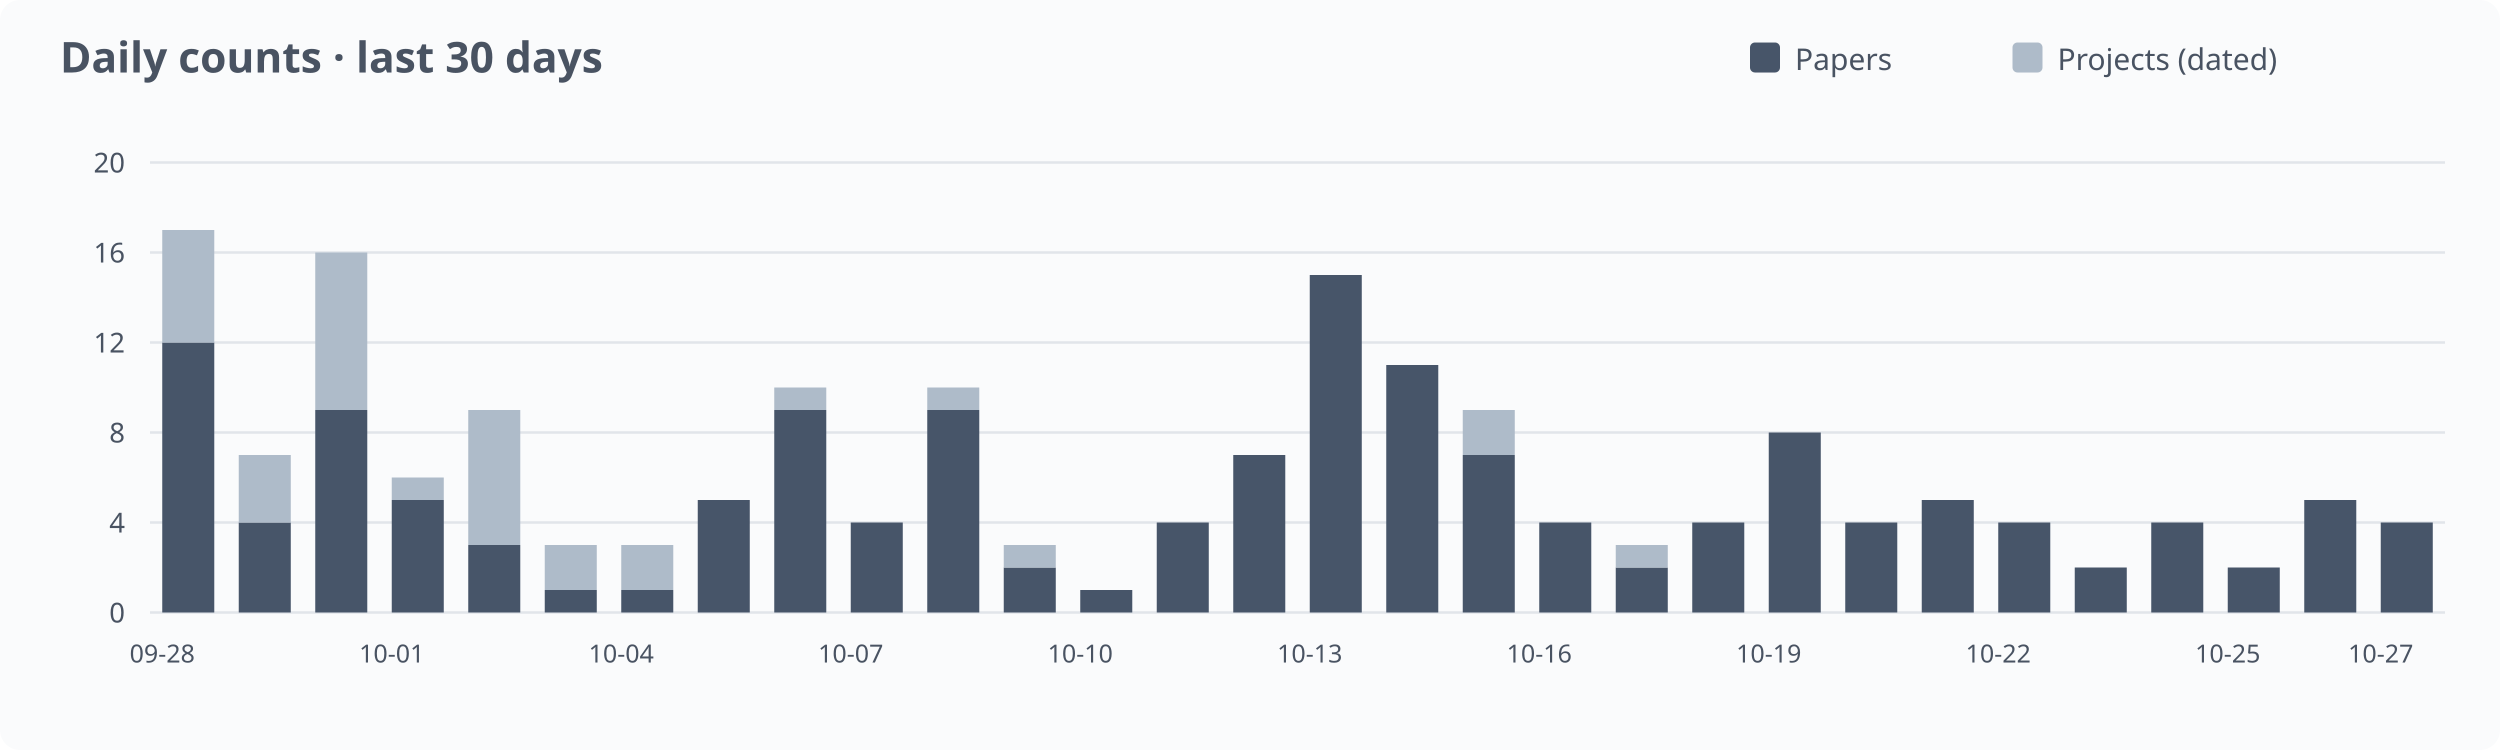
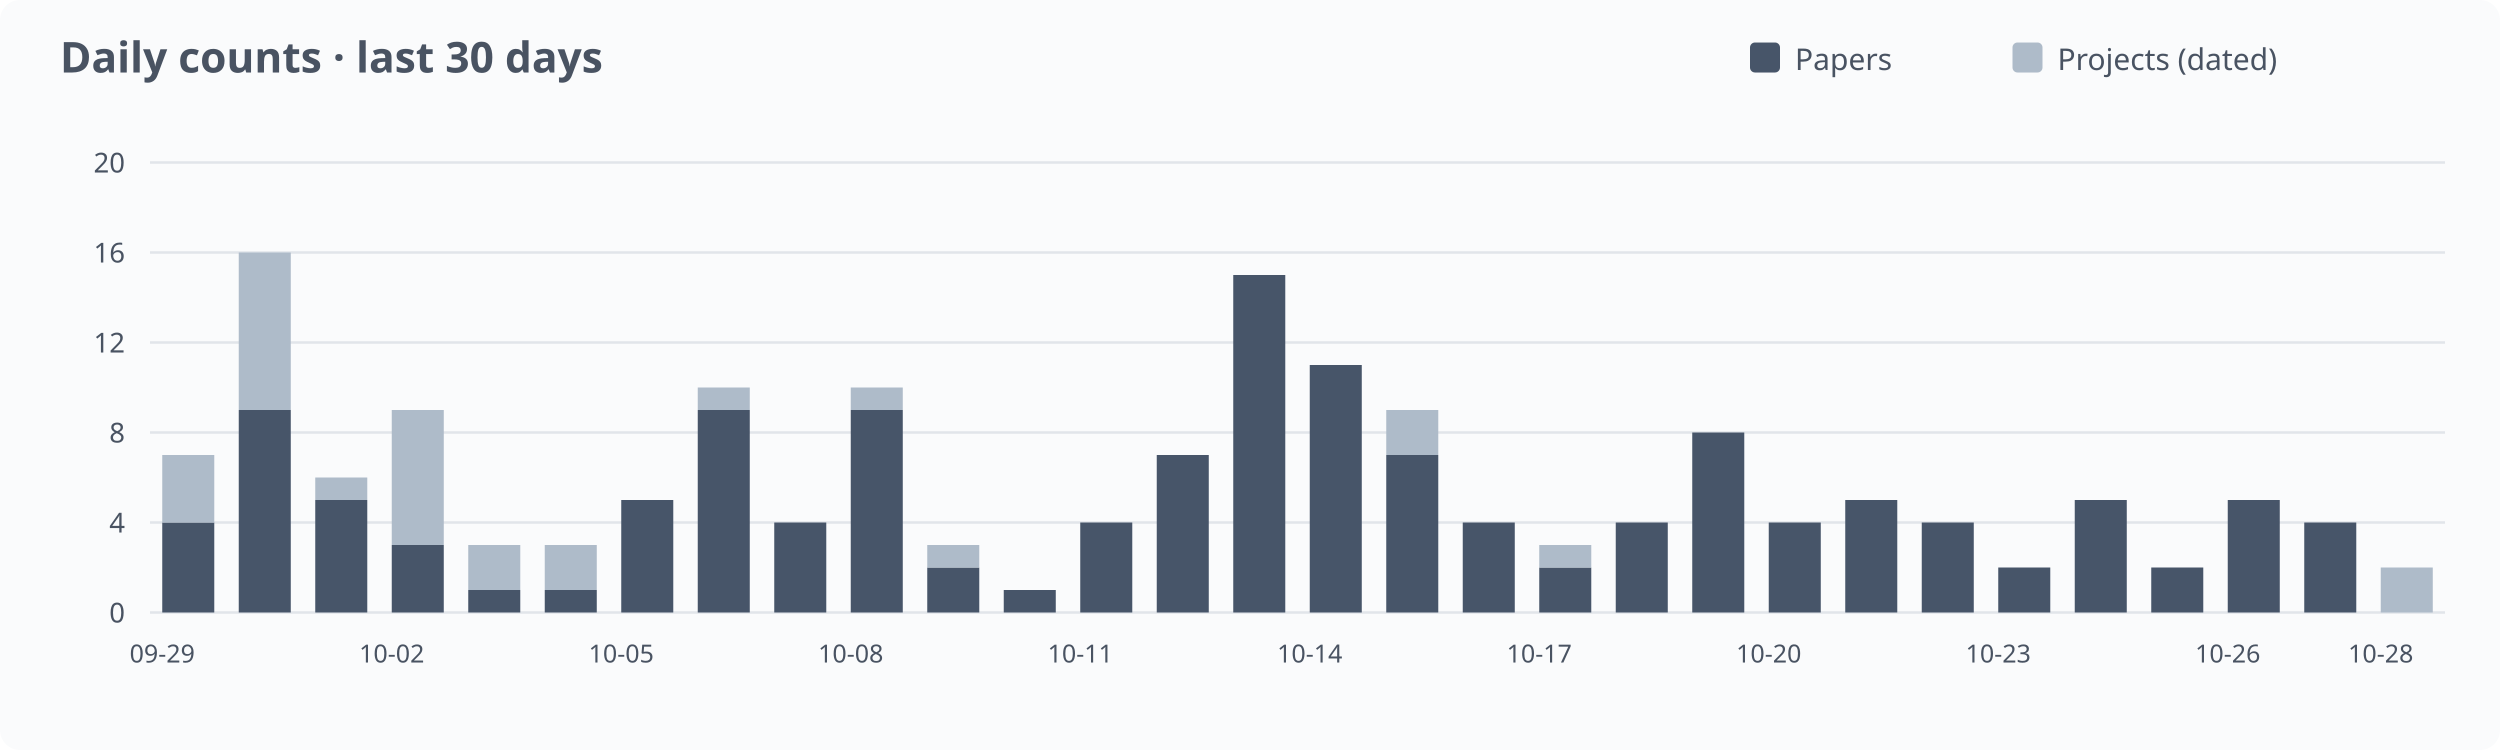
<svg xmlns="http://www.w3.org/2000/svg" width="1000" height="300" viewBox="0 0 1000 300" role="img" aria-labelledby="title desc">
  <rect width="100%" height="100%" rx="8" fill="#fafbfc" />
  <g font-family="system-ui,sans-serif" fill="#495362">
    <text x="24" y="29" font-size="17" font-weight="600">Daily counts · last 30 days</text>
    <rect x="700" y="17" width="12" height="12" rx="2" fill="#475569" />
    <text x="718" y="28" font-size="12">Papers</text>
    <rect x="805" y="17" width="12" height="12" rx="2" fill="#aebbc9" />
    <text x="823" y="28" font-size="12">Projects (dated)</text>
    <path d="M60 245.0H978" stroke="#e1e5ea" />
    <text x="50" y="249.0" text-anchor="end" font-size="11">0</text>
    <path d="M60 209.0H978" stroke="#e1e5ea" />
    <text x="50" y="213.0" text-anchor="end" font-size="11">4</text>
    <path d="M60 173.0H978" stroke="#e1e5ea" />
    <text x="50" y="177.0" text-anchor="end" font-size="11">8</text>
    <path d="M60 137.0H978" stroke="#e1e5ea" />
    <text x="50" y="141.0" text-anchor="end" font-size="11">12</text>
    <path d="M60 101.0H978" stroke="#e1e5ea" />
    <text x="50" y="105.0" text-anchor="end" font-size="11">16</text>
    <path d="M60 65.0H978" stroke="#e1e5ea" />
    <text x="50" y="69.0" text-anchor="end" font-size="11">20</text>
-     <rect x="64.90" y="137.00" width="20.81" height="108.00" fill="#475569" />
-     <rect x="64.90" y="92.00" width="20.81" height="45.00" fill="#aebbc9" />
-     <text x="64.90" y="265" text-anchor="middle" font-size="10">09-28</text>
-     <rect x="95.50" y="209.00" width="20.81" height="36.00" fill="#475569" />
-     <rect x="95.50" y="182.00" width="20.81" height="27.00" fill="#aebbc9" />
-     <rect x="126.10" y="164.00" width="20.81" height="81.00" fill="#475569" />
-     <rect x="126.10" y="101.00" width="20.81" height="63.00" fill="#aebbc9" />
-     <rect x="156.70" y="200.00" width="20.81" height="45.00" fill="#475569" />
-     <rect x="156.70" y="191.00" width="20.81" height="9.00" fill="#aebbc9" />
-     <text x="156.70" y="265" text-anchor="middle" font-size="10">10-01</text>
-     <rect x="187.30" y="218.00" width="20.81" height="27.00" fill="#475569" />
-     <rect x="187.30" y="164.00" width="20.81" height="54.00" fill="#aebbc9" />
+     <rect x="64.90" y="209.00" width="20.81" height="36.00" fill="#475569" />
+     <rect x="64.90" y="182.00" width="20.81" height="27.00" fill="#aebbc9" />
+     <text x="64.90" y="265" text-anchor="middle" font-size="10">09-29</text>
+     <rect x="95.50" y="164.00" width="20.81" height="81.00" fill="#475569" />
+     <rect x="95.50" y="101.00" width="20.81" height="63.00" fill="#aebbc9" />
+     <rect x="126.10" y="200.00" width="20.81" height="45.00" fill="#475569" />
+     <rect x="126.10" y="191.00" width="20.81" height="9.00" fill="#aebbc9" />
+     <rect x="156.70" y="218.00" width="20.81" height="27.00" fill="#475569" />
+     <rect x="156.70" y="164.00" width="20.81" height="54.00" fill="#aebbc9" />
+     <text x="156.70" y="265" text-anchor="middle" font-size="10">10-02</text>
+     <rect x="187.30" y="236.00" width="20.81" height="9.00" fill="#475569" />
+     <rect x="187.30" y="218.00" width="20.81" height="18.00" fill="#aebbc9" />
    <rect x="217.90" y="236.00" width="20.81" height="9.00" fill="#475569" />
    <rect x="217.90" y="218.00" width="20.81" height="18.00" fill="#aebbc9" />
-     <rect x="248.50" y="236.00" width="20.81" height="9.00" fill="#475569" />
-     <rect x="248.50" y="218.00" width="20.81" height="18.00" fill="#aebbc9" />
-     <text x="248.50" y="265" text-anchor="middle" font-size="10">10-04</text>
-     <rect x="279.10" y="200.00" width="20.81" height="45.00" fill="#475569" />
-     <rect x="279.10" y="200.00" width="20.81" height="0.00" fill="#aebbc9" />
-     <rect x="309.70" y="164.00" width="20.81" height="81.00" fill="#475569" />
-     <rect x="309.70" y="155.00" width="20.81" height="9.00" fill="#aebbc9" />
-     <rect x="340.30" y="209.00" width="20.81" height="36.00" fill="#475569" />
-     <rect x="340.30" y="209.00" width="20.81" height="0.00" fill="#aebbc9" />
-     <text x="340.30" y="265" text-anchor="middle" font-size="10">10-07</text>
-     <rect x="370.90" y="164.00" width="20.81" height="81.00" fill="#475569" />
-     <rect x="370.90" y="155.00" width="20.81" height="9.00" fill="#aebbc9" />
-     <rect x="401.50" y="227.00" width="20.81" height="18.00" fill="#475569" />
-     <rect x="401.50" y="218.00" width="20.81" height="9.00" fill="#aebbc9" />
-     <rect x="432.10" y="236.00" width="20.81" height="9.00" fill="#475569" />
-     <rect x="432.10" y="236.00" width="20.81" height="0.00" fill="#aebbc9" />
-     <text x="432.10" y="265" text-anchor="middle" font-size="10">10-10</text>
-     <rect x="462.70" y="209.00" width="20.81" height="36.00" fill="#475569" />
-     <rect x="462.70" y="209.00" width="20.81" height="0.00" fill="#aebbc9" />
-     <rect x="493.30" y="182.00" width="20.81" height="63.00" fill="#475569" />
-     <rect x="493.30" y="182.00" width="20.81" height="0.00" fill="#aebbc9" />
-     <rect x="523.90" y="110.00" width="20.81" height="135.00" fill="#475569" />
-     <rect x="523.90" y="110.00" width="20.81" height="0.00" fill="#aebbc9" />
-     <text x="523.90" y="265" text-anchor="middle" font-size="10">10-13</text>
-     <rect x="554.50" y="146.00" width="20.81" height="99.00" fill="#475569" />
-     <rect x="554.50" y="146.00" width="20.81" height="0.00" fill="#aebbc9" />
-     <rect x="585.10" y="182.00" width="20.81" height="63.00" fill="#475569" />
-     <rect x="585.10" y="164.00" width="20.81" height="18.00" fill="#aebbc9" />
-     <rect x="615.70" y="209.00" width="20.81" height="36.00" fill="#475569" />
-     <rect x="615.70" y="209.00" width="20.81" height="0.00" fill="#aebbc9" />
-     <text x="615.70" y="265" text-anchor="middle" font-size="10">10-16</text>
-     <rect x="646.30" y="227.00" width="20.81" height="18.00" fill="#475569" />
-     <rect x="646.30" y="218.00" width="20.81" height="9.00" fill="#aebbc9" />
-     <rect x="676.90" y="209.00" width="20.81" height="36.00" fill="#475569" />
-     <rect x="676.90" y="209.00" width="20.81" height="0.00" fill="#aebbc9" />
-     <rect x="707.50" y="173.00" width="20.81" height="72.00" fill="#475569" />
-     <rect x="707.50" y="173.00" width="20.81" height="0.00" fill="#aebbc9" />
-     <text x="707.50" y="265" text-anchor="middle" font-size="10">10-19</text>
-     <rect x="738.10" y="209.00" width="20.81" height="36.00" fill="#475569" />
-     <rect x="738.10" y="209.00" width="20.81" height="0.00" fill="#aebbc9" />
-     <rect x="768.70" y="200.00" width="20.81" height="45.00" fill="#475569" />
-     <rect x="768.70" y="200.00" width="20.81" height="0.00" fill="#aebbc9" />
-     <rect x="799.30" y="209.00" width="20.81" height="36.00" fill="#475569" />
-     <rect x="799.30" y="209.00" width="20.81" height="0.00" fill="#aebbc9" />
-     <text x="799.30" y="265" text-anchor="middle" font-size="10">10-22</text>
-     <rect x="829.90" y="227.00" width="20.81" height="18.00" fill="#475569" />
-     <rect x="829.90" y="227.00" width="20.81" height="0.00" fill="#aebbc9" />
-     <rect x="860.50" y="209.00" width="20.81" height="36.00" fill="#475569" />
-     <rect x="860.50" y="209.00" width="20.81" height="0.00" fill="#aebbc9" />
-     <rect x="891.10" y="227.00" width="20.81" height="18.00" fill="#475569" />
-     <rect x="891.10" y="227.00" width="20.81" height="0.00" fill="#aebbc9" />
-     <text x="891.10" y="265" text-anchor="middle" font-size="10">10-25</text>
-     <rect x="921.70" y="200.00" width="20.81" height="45.00" fill="#475569" />
-     <rect x="921.70" y="200.00" width="20.81" height="0.00" fill="#aebbc9" />
-     <rect x="952.30" y="209.00" width="20.81" height="36.00" fill="#475569" />
-     <rect x="952.30" y="209.00" width="20.81" height="0.00" fill="#aebbc9" />
-     <text x="952.30" y="265" text-anchor="middle" font-size="10">10-27</text>
+     <rect x="248.50" y="200.00" width="20.81" height="45.00" fill="#475569" />
+     <rect x="248.50" y="200.00" width="20.81" height="0.00" fill="#aebbc9" />
+     <text x="248.50" y="265" text-anchor="middle" font-size="10">10-05</text>
+     <rect x="279.10" y="164.00" width="20.81" height="81.00" fill="#475569" />
+     <rect x="279.10" y="155.00" width="20.81" height="9.00" fill="#aebbc9" />
+     <rect x="309.70" y="209.00" width="20.81" height="36.00" fill="#475569" />
+     <rect x="309.70" y="209.00" width="20.81" height="0.00" fill="#aebbc9" />
+     <rect x="340.30" y="164.00" width="20.81" height="81.00" fill="#475569" />
+     <rect x="340.30" y="155.00" width="20.81" height="9.00" fill="#aebbc9" />
+     <text x="340.30" y="265" text-anchor="middle" font-size="10">10-08</text>
+     <rect x="370.90" y="227.00" width="20.81" height="18.00" fill="#475569" />
+     <rect x="370.90" y="218.00" width="20.81" height="9.00" fill="#aebbc9" />
+     <rect x="401.50" y="236.00" width="20.81" height="9.00" fill="#475569" />
+     <rect x="401.50" y="236.00" width="20.81" height="0.00" fill="#aebbc9" />
+     <rect x="432.10" y="209.00" width="20.81" height="36.00" fill="#475569" />
+     <rect x="432.10" y="209.00" width="20.81" height="0.00" fill="#aebbc9" />
+     <text x="432.10" y="265" text-anchor="middle" font-size="10">10-11</text>
+     <rect x="462.70" y="182.00" width="20.81" height="63.00" fill="#475569" />
+     <rect x="462.70" y="182.00" width="20.81" height="0.00" fill="#aebbc9" />
+     <rect x="493.30" y="110.00" width="20.81" height="135.00" fill="#475569" />
+     <rect x="493.30" y="110.00" width="20.81" height="0.00" fill="#aebbc9" />
+     <rect x="523.90" y="146.00" width="20.81" height="99.00" fill="#475569" />
+     <rect x="523.90" y="146.00" width="20.81" height="0.00" fill="#aebbc9" />
+     <text x="523.90" y="265" text-anchor="middle" font-size="10">10-14</text>
+     <rect x="554.50" y="182.00" width="20.81" height="63.00" fill="#475569" />
+     <rect x="554.50" y="164.00" width="20.81" height="18.00" fill="#aebbc9" />
+     <rect x="585.10" y="209.00" width="20.81" height="36.00" fill="#475569" />
+     <rect x="585.10" y="209.00" width="20.81" height="0.00" fill="#aebbc9" />
+     <rect x="615.70" y="227.00" width="20.81" height="18.00" fill="#475569" />
+     <rect x="615.70" y="218.00" width="20.81" height="9.00" fill="#aebbc9" />
+     <text x="615.70" y="265" text-anchor="middle" font-size="10">10-17</text>
+     <rect x="646.30" y="209.00" width="20.81" height="36.00" fill="#475569" />
+     <rect x="646.30" y="209.00" width="20.81" height="0.00" fill="#aebbc9" />
+     <rect x="676.90" y="173.00" width="20.81" height="72.00" fill="#475569" />
+     <rect x="676.90" y="173.00" width="20.81" height="0.00" fill="#aebbc9" />
+     <rect x="707.50" y="209.00" width="20.81" height="36.00" fill="#475569" />
+     <rect x="707.50" y="209.00" width="20.81" height="0.00" fill="#aebbc9" />
+     <text x="707.50" y="265" text-anchor="middle" font-size="10">10-20</text>
+     <rect x="738.10" y="200.00" width="20.81" height="45.00" fill="#475569" />
+     <rect x="738.10" y="200.00" width="20.81" height="0.00" fill="#aebbc9" />
+     <rect x="768.70" y="209.00" width="20.81" height="36.00" fill="#475569" />
+     <rect x="768.70" y="209.00" width="20.81" height="0.00" fill="#aebbc9" />
+     <rect x="799.30" y="227.00" width="20.81" height="18.00" fill="#475569" />
+     <rect x="799.30" y="227.00" width="20.81" height="0.00" fill="#aebbc9" />
+     <text x="799.30" y="265" text-anchor="middle" font-size="10">10-23</text>
+     <rect x="829.90" y="200.00" width="20.81" height="45.00" fill="#475569" />
+     <rect x="829.90" y="200.00" width="20.81" height="0.00" fill="#aebbc9" />
+     <rect x="860.50" y="227.00" width="20.81" height="18.00" fill="#475569" />
+     <rect x="860.50" y="227.00" width="20.81" height="0.00" fill="#aebbc9" />
+     <rect x="891.10" y="200.00" width="20.81" height="45.00" fill="#475569" />
+     <rect x="891.10" y="200.00" width="20.81" height="0.00" fill="#aebbc9" />
+     <text x="891.10" y="265" text-anchor="middle" font-size="10">10-26</text>
+     <rect x="921.70" y="209.00" width="20.81" height="36.00" fill="#475569" />
+     <rect x="921.70" y="209.00" width="20.81" height="0.00" fill="#aebbc9" />
+     <rect x="952.30" y="245.00" width="20.81" height="0.00" fill="#475569" />
+     <rect x="952.30" y="227.00" width="20.81" height="18.00" fill="#aebbc9" />
+     <text x="952.30" y="265" text-anchor="middle" font-size="10">10-28</text>
  </g>
</svg>
